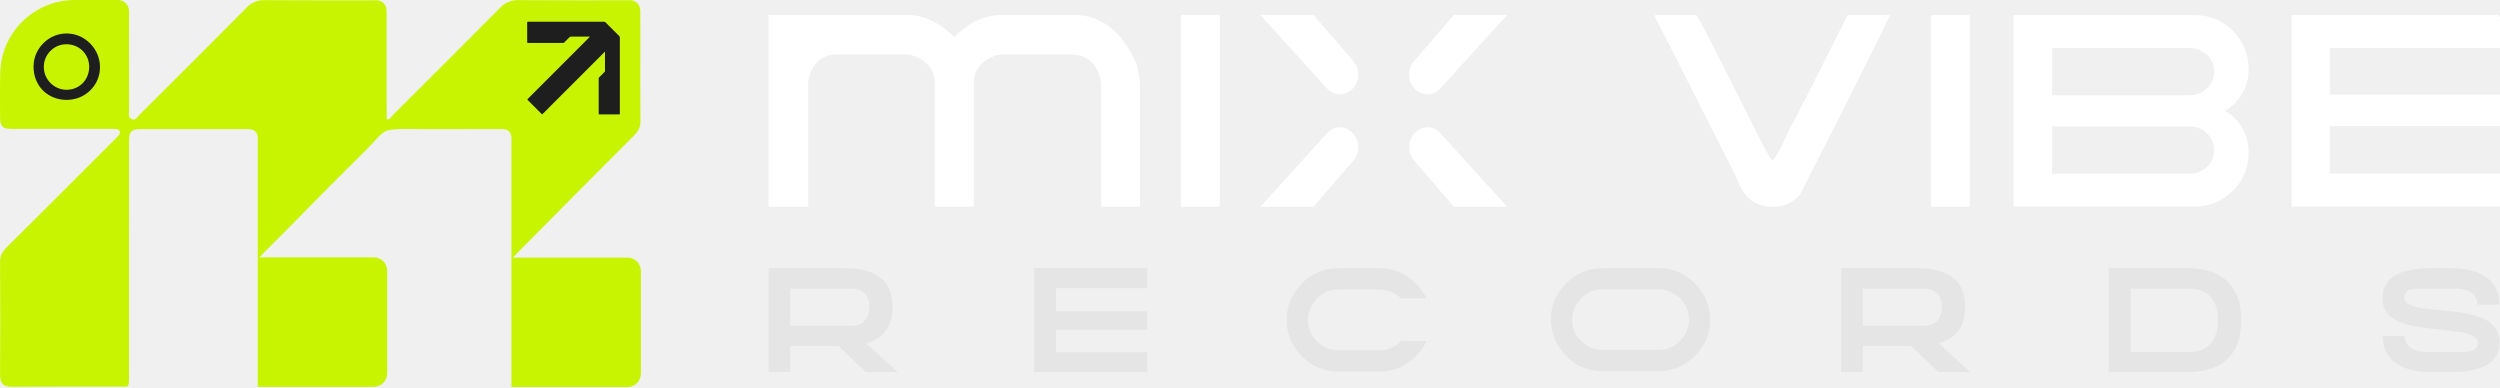
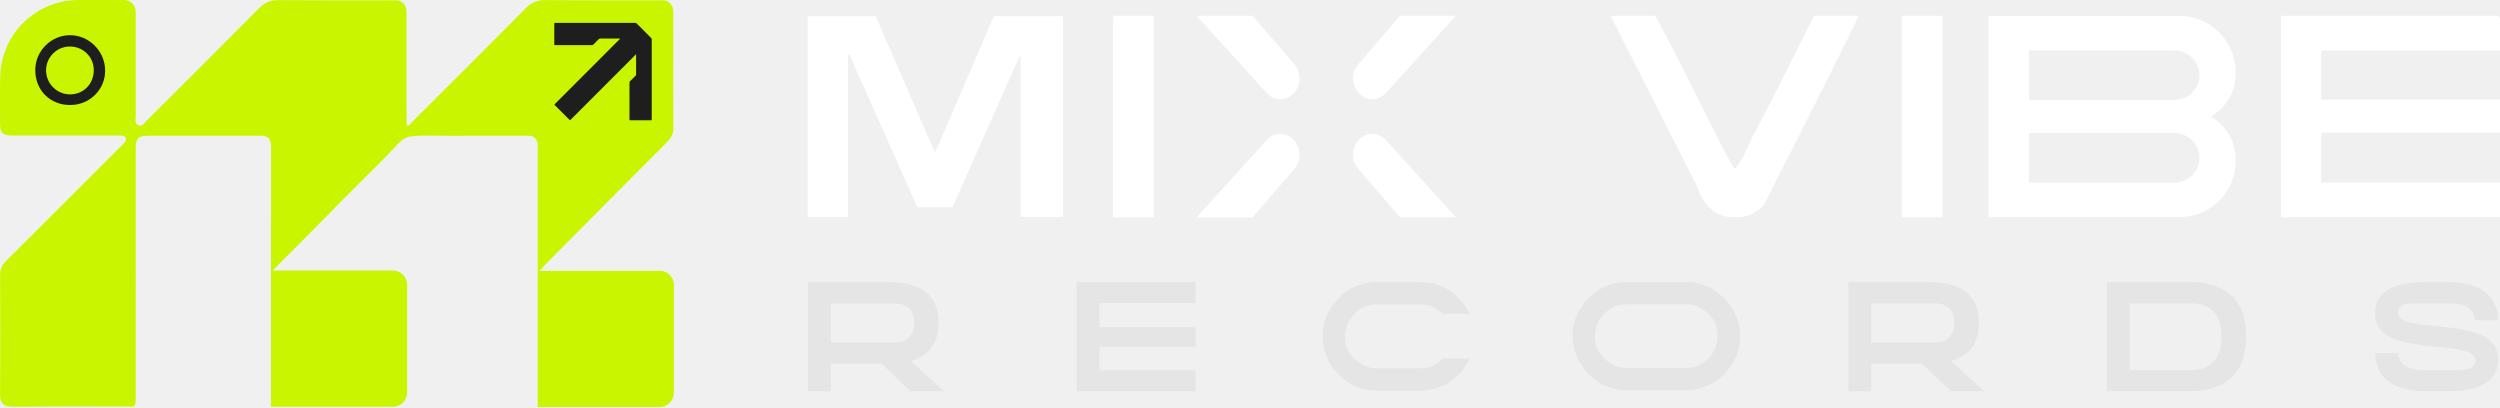
- <svg xmlns="http://www.w3.org/2000/svg" id="Layer_2" viewBox="0 0 1901.02 294.36">
-   <defs>
-     <style>.cls-1{fill:#fff;}.cls-2{fill:#e5e5e5;}.cls-3{fill:#c9f401;}.cls-4{fill:#1e1e1e;}</style>
-   </defs>
+ <svg xmlns="http://www.w3.org/2000/svg" id="Layer_2" viewBox="0 0 1808.02 294.36">
  <g>
-     <path class="cls-3" d="M477.1,195.88h-87.09c2.26-2.35,3.71-3.91,5.19-5.4,29.11-29.33,58.18-58.68,87.38-87.91,3.05-3.06,4.46-6.18,4.42-10.53-.18-18.57-.08-37.15-.08-55.72,0-9.2,.04-18.4-.02-27.6-.03-4.23-1.87-6.9-5.24-8.12-1.69-.61-3.44-.38-5.16-.38-27.63-.02-55.25,.11-82.88-.12-4.79-.04-9.39,1.85-12.77,5.26-27.13,27.38-54.43,54.59-81.75,81.77-1.44,1.43-2.66,3.97-5.02,3.72-.17-18.17-.07-36.34-.07-54.52,0-9.2,.04-18.4-.02-27.6-.03-4.23-1.87-6.9-5.24-8.12-1.69-.61-3.44-.38-5.16-.38-27.63-.02-55.25,.11-82.88-.12-4.79-.04-9.39,1.85-12.77,5.26-27.13,27.38-54.43,54.59-81.75,81.77-1.59,1.58-2.92,4.56-5.83,3.54-3.29-1.15-2.18-4.36-2.19-6.81-.06-25.17-.02-50.34-.05-75.52,0-4.59-3.72-8.32-8.31-8.33-10.9-.03-21.79,0-32.69,0-4.43,0-8.86,.4-13.16,1.43C18.59,7.52,.76,29.42,.15,55.36c-.26,11.28-.11,22.57-.1,33.85,0,7.02,1.87,8.81,9.03,8.81,25,0,50.01,0,75.01,0,1.39,0,2.8-.11,4.16,.07,2.94,.4,3.83,2.45,2.07,4.77-.83,1.1-1.92,2-2.9,2.99-27.62,27.62-55.21,55.28-82.93,82.8C1.45,191.7,.02,194.74,.05,199.13c.18,28.47,.22,56.94,0,85.41-.05,6.95,2.03,9.65,9.36,9.58,27.61-.24,55.21-.12,82.82-.12,4.88,0,5.9,1.03,5.9-6.16,.03-60.24,.01-120.48,.02-180.72,0-7.1,1.84-8.93,8.89-8.94,26.74-.01,53.48,0,80.22,0,.69,0,1.39-.03,2.08,0,4.22,.25,6.37,2.3,6.64,6.41,.09,1.38,.02,2.78,.02,4.17,0,29.23,0,58.18-.03,86.91v66.47c0,.46,0,.93,0,1.39,0,.52,0,1.03,0,1.55v29.08h88.18c5.69,0,10.3-4.61,10.3-10.3v-77.89c0-5.69-4.61-10.3-10.3-10.3h-86.88c2.14-2.24,3.57-3.76,5.01-5.21,21.19-20.79,41.63-42.33,62.76-63.17,7.02-6.93,14.13-13.87,20.8-21.14,3.59-3.72,6.03-6.87,11.55-7.52,8.42-.99,16.83-.43,25.28-.43,18.86,0,37.73-.05,56.59-.05h.9c.69,0,1.39-.03,2.08,0,4.22,.25,6.37,2.3,6.64,6.41,.09,1.38,.02,2.78,.02,4.17,0,29.04,0,58.07,0,87.11v98.48h88.18c5.69,0,10.3-4.61,10.3-10.3v-77.89c0-5.69-4.61-10.3-10.3-10.3Z" />
-     <path class="cls-4" d="M68.64,33.14c-4.77-4.87-11.04-7.6-17.67-7.69-.12,0-.23,0-.34,0-6.58,0-12.84,2.61-17.61,7.35-4.78,4.74-7.45,11-7.51,17.61-.07,7.13,2.45,13.64,7.08,18.32,4.6,4.65,11.02,7.22,18.07,7.23h.04c6.82,0,13.2-2.58,17.97-7.27,4.76-4.68,7.37-10.93,7.37-17.61,0-6.69-2.63-13.06-7.4-17.94Zm-17.76,35.12c-.08,0-.17,0-.25,0-9.4,0-17.16-7.66-17.31-17.07-.07-4.66,1.68-9.05,4.92-12.37,3.22-3.3,7.53-5.13,12.13-5.17h.16c9.65,0,17.25,7.48,17.29,17.03,.04,9.88-7.24,17.44-16.94,17.58Z" />
-     <path class="cls-4" d="M448.48,27.85c-.21,0-.42,0-.64,0-4.55,0-9.1,0-13.65,0-.49,0-.84,.13-1.19,.48-1.28,1.32-2.6,2.59-3.88,3.9-.29,.3-.57,.42-.98,.42-8.85-.01-17.7-.01-26.55,0-.56,0-.72-.13-.72-.71,.02-4.9,.02-9.81,0-14.71,0-.52,.12-.68,.66-.68,19.28,.01,38.57,.01,57.85,0,.44,0,.75,.12,1.06,.43,3.47,3.49,6.96,6.98,10.45,10.46,.31,.31,.44,.62,.44,1.05,0,19.31,0,38.62,0,57.93,0,.46-.11,.58-.58,.58-4.95-.02-9.91-.02-14.86,0-.47,0-.64-.09-.64-.61,.02-8.9,.02-17.8,0-26.7,0-.42,.15-.7,.44-.98,1.33-1.3,2.64-2.62,3.95-3.94,.21-.21,.4-.4,.4-.76-.02-4.83-.01-9.66-.01-14.48,0-.04-.05-.08-.14-.21-.66,.67-1.29,1.34-1.94,1.99-15.07,15.07-30.14,30.14-45.19,45.22-.43,.43-.63,.39-1.04-.02-3.45-3.48-6.92-6.94-10.4-10.39-.37-.36-.39-.55,0-.93,12.73-12.72,25.45-25.45,38.17-38.18,2.9-2.9,5.79-5.8,8.69-8.7,.11-.11,.31-.18,.29-.48Z" />
+     <path d="M477.1,195.88h-87.09c2.26-2.35,3.71-3.91,5.19-5.4,29.11-29.33,58.18-58.68,87.38-87.91,3.05-3.06,4.46-6.18,4.42-10.53-.18-18.57-.08-37.15-.08-55.72,0-9.2,.04-18.4-.02-27.6-.03-4.23-1.87-6.9-5.24-8.12-1.69-.61-3.44-.38-5.16-.38-27.63-.02-55.25,.11-82.88-.12-4.79-.04-9.39,1.85-12.77,5.26-27.13,27.38-54.43,54.59-81.75,81.77-1.44,1.43-2.66,3.97-5.02,3.72-.17-18.17-.07-36.34-.07-54.52,0-9.2,.04-18.4-.02-27.6-.03-4.23-1.87-6.9-5.24-8.12-1.69-.61-3.44-.38-5.16-.38-27.63-.02-55.25,.11-82.88-.12-4.79-.04-9.39,1.85-12.77,5.26-27.13,27.38-54.43,54.59-81.75,81.77-1.59,1.58-2.92,4.56-5.83,3.54-3.29-1.15-2.18-4.36-2.19-6.81-.06-25.17-.02-50.34-.05-75.52,0-4.59-3.72-8.32-8.31-8.33-10.9-.03-21.79,0-32.69,0-4.43,0-8.86,.4-13.16,1.43C18.59,7.52,.76,29.42,.15,55.36c-.26,11.28-.11,22.57-.1,33.85,0,7.02,1.87,8.81,9.03,8.81,25,0,50.01,0,75.01,0,1.39,0,2.8-.11,4.16,.07,2.94,.4,3.83,2.45,2.07,4.77-.83,1.1-1.92,2-2.9,2.99-27.62,27.62-55.21,55.28-82.93,82.8C1.45,191.7,.02,194.74,.05,199.13c.18,28.47,.22,56.94,0,85.41-.05,6.95,2.03,9.65,9.36,9.58,27.61-.24,55.21-.12,82.82-.12,4.88,0,5.9,1.03,5.9-6.16,.03-60.24,.01-120.48,.02-180.72,0-7.1,1.84-8.93,8.89-8.94,26.74-.01,53.48,0,80.22,0,.69,0,1.39-.03,2.08,0,4.22,.25,6.37,2.3,6.64,6.41,.09,1.38,.02,2.78,.02,4.17,0,29.23,0,58.18-.03,86.91v66.47c0,.46,0,.93,0,1.39,0,.52,0,1.03,0,1.55v29.08h88.18c5.69,0,10.3-4.61,10.3-10.3v-77.89c0-5.69-4.61-10.3-10.3-10.3h-86.88c2.14-2.24,3.57-3.76,5.01-5.21,21.19-20.79,41.63-42.33,62.76-63.17,7.02-6.93,14.13-13.87,20.8-21.14,3.59-3.72,6.03-6.87,11.55-7.52,8.42-.99,16.83-.43,25.28-.43,18.86,0,37.73-.05,56.59-.05h.9c.69,0,1.39-.03,2.08,0,4.22,.25,6.37,2.3,6.64,6.41,.09,1.38,.02,2.78,.02,4.17,0,29.04,0,58.07,0,87.11v98.48h88.18c5.69,0,10.3-4.61,10.3-10.3v-77.89c0-5.69-4.61-10.3-10.3-10.3Z" fill="#c9f500" />
+     <path d="M68.64,33.14c-4.77-4.87-11.04-7.6-17.67-7.69-.12,0-.23,0-.34,0-6.58,0-12.84,2.61-17.61,7.35-4.78,4.74-7.45,11-7.51,17.61-.07,7.13,2.45,13.64,7.08,18.32,4.6,4.65,11.02,7.22,18.07,7.23h.04c6.82,0,13.2-2.58,17.97-7.27,4.76-4.68,7.37-10.93,7.37-17.61,0-6.69-2.63-13.06-7.4-17.94Zm-17.76,35.12c-.08,0-.17,0-.25,0-9.4,0-17.16-7.66-17.31-17.07-.07-4.66,1.68-9.05,4.92-12.37,3.22-3.3,7.53-5.13,12.13-5.17h.16c9.65,0,17.25,7.48,17.29,17.03,.04,9.88-7.24,17.44-16.94,17.58Z" fill="#1e1e1e" />
+     <path d="M448.48,27.85c-.21,0-.42,0-.64,0-4.55,0-9.1,0-13.65,0-.49,0-.84,.13-1.19,.48-1.28,1.32-2.6,2.59-3.88,3.9-.29,.3-.57,.42-.98,.42-8.85-.01-17.7-.01-26.55,0-.56,0-.72-.13-.72-.71,.02-4.9,.02-9.81,0-14.71,0-.52,.12-.68,.66-.68,19.28,.01,38.57,.01,57.85,0,.44,0,.75,.12,1.06,.43,3.47,3.49,6.96,6.98,10.45,10.46,.31,.31,.44,.62,.44,1.05,0,19.31,0,38.62,0,57.93,0,.46-.11,.58-.58,.58-4.95-.02-9.91-.02-14.86,0-.47,0-.64-.09-.64-.61,.02-8.9,.02-17.8,0-26.7,0-.42,.15-.7,.44-.98,1.33-1.3,2.64-2.62,3.95-3.94,.21-.21,.4-.4,.4-.76-.02-4.83-.01-9.66-.01-14.48,0-.04-.05-.08-.14-.21-.66,.67-1.29,1.34-1.94,1.99-15.07,15.07-30.14,30.14-45.19,45.22-.43,.43-.63,.39-1.04-.02-3.45-3.48-6.92-6.94-10.4-10.39-.37-.36-.39-.55,0-.93,12.73-12.72,25.45-25.45,38.17-38.18,2.9-2.9,5.79-5.8,8.69-8.7,.11-.11,.31-.18,.29-.48Z" fill="#1e1e1e" />
  </g>
  <g>
-     <path class="cls-2" d="M997.61,231.87c4.92-7.76,11.41-11.7,19.31-11.7h32.33c5.88,0,11.29,2.28,16.1,6.75h19.3c-.93-2.08-2.02-4-3.32-5.79-8.59-11.58-19.31-17.21-32.76-17.21h-30.51c-9.25,0-17.66,2.91-24.95,8.59-9.72,8.78-14.66,18.74-14.66,29.62v2.25c0,6.52,1.91,12.96,5.65,19.1,8.36,12.68,19.83,19.11,34.1,19.11h29.77c6.1,0,11.79-1.13,16.89-3.35,9.22-4.49,15.91-11.19,19.91-19.94h-19.28c-4.9,4.73-10.12,7.03-15.96,7.03h-32.33c-2.11,0-4.38-.35-7.27-1.13-10.11-4.76-15.24-11.9-15.24-21.24v-1.41c0-3.61,1-7.29,2.91-10.67Z" />
-     <path class="cls-2" d="M658.6,261.05c10.63-2.99,20.15-10.18,20.15-27.57,0-27.34-23.6-29.56-37.76-29.56h-56.59v79.07h16.49v-19.94h36.77l20.81,19.94h24.24l-24.14-21.93,.02-.02Zm-11.42-13.38h-46.28v-28.22h46.28c11.18,0,13.95,7.87,13.95,14.06s-2.77,14.17-13.95,14.17Z" />
-     <polygon class="cls-2" points="872.4 219.1 872.4 203.94 786.37 203.94 786.37 283.01 872.4 283.01 872.4 267.83 802.86 267.83 802.86 250.77 872.4 250.77 872.4 236.71 802.86 236.71 802.86 219.1 872.4 219.1" />
-     <path class="cls-2" d="M1400.01,282.99h16.49v-19.94h36.75l20.81,19.94h24.24l-24.14-21.93,.03-.02c10.63-2.99,20.15-10.18,20.15-27.57,0-27.34-23.6-29.56-37.76-29.56h-56.59v79.07Zm16.48-35.33v-28.22h46.28c11.18,0,13.95,7.87,13.95,14.06s-2.77,14.17-13.95,14.17h-46.28v0Z" />
-     <path class="cls-2" d="M1603.49,203.91v79.07h59.02c14.18,0,41.75-3.09,41.75-39.53v-.02c0-36.31-27.58-39.53-41.75-39.53h-59.02Zm83.05,39.54c0,14.5-7.09,24.14-21.49,24.14h-44.96v-48.16h44.96c14.4,0,21.49,9.53,21.49,24.03Z" />
-     <path class="cls-2" d="M1872.87,267.58h-28.01c-14.95,0-16.49-9.85-16.49-12.17h-16.49c0,8.96,3.43,27.57,37.32,27.57h14.17c33.89,0,37.32-14.17,37.32-23.14l-.03,.02c0-33.98-72.42-16.39-72.42-33.77,0-3.87,2.65-6.65,11.18-6.65h28.13c14.95,0,16.39,9.74,16.39,12.17h16.62c0-9.08-3.43-27.69-37.43-27.69h-14.06c-34,0-37.43,14.17-37.43,23.25,0,33.22,72.53,16.05,72.53,33.77,0,3.77-2.76,6.65-11.29,6.65Z" />
-     <path class="cls-2" d="M1261.48,203.94h-43.23c-7.57,0-15.02,2.34-22.11,6.94-11.21,8.91-16.89,19.74-16.89,32.21,0,4.96,1.19,10.28,3.6,16.19,8.09,15.24,20.32,22.96,36.39,22.96l-.02,.02h41.27c9.46,0,17.73-2.76,24.61-8.18,10.21-8.47,15.39-18.97,15.39-31.26,0-6.51-1.93-13.16-5.87-20.23-8.74-12.36-19.89-18.64-33.14-18.64Zm20.54,49.11c-4.75,8.62-11.65,12.99-20.54,12.99h-43.23c-3.14,0-6.19-.61-9.14-1.87-9.08-4.92-13.69-12.01-13.69-21.1,0-3.83,1.12-7.78,3.34-11.78,4.92-7.43,11.29-11.19,18.94-11.19l-.02-.02h44.35c2.34,0,5.05,.57,8.13,1.72,9.39,4.76,14.15,11.93,14.15,21.27,0,3.43-.77,6.78-2.3,9.98Z" />
-     <path class="cls-1" d="M837.31,66.15v90c0,.69,.42,1.04,1.25,1.04h27.5c.56,0,.83-.35,.83-1.04V65.73c0-4.03-.83-9.65-2.5-16.88-10.97-25-26.94-37.5-47.91-37.5h-55c-12.64,0-24.58,5.62-35.83,16.87-11.25-11.25-23.19-16.87-35.83-16.87h-54.79c-7.22,0-9.56,.07-14.27,0h-36.35V156.15c0,.69,.35,1.04,1.04,1.04h28.12c.7,0,1.04-.35,1.04-1.04V60.94c2.92-13.05,10.42-19.58,22.5-19.58h51.66c1.39,0,2.99,.21,4.79,.62,11.53,4.03,17.29,11.18,17.29,21.46v92.71c0,.69,.35,1.04,1.04,1.04h27.5c.7,0,1.04-.35,1.04-1.04V63.44c0-10.28,5.76-17.43,17.29-21.46,1.94-.42,3.54-.62,4.79-.62h51.87c15.01,0,22.91,11.59,22.91,24.79Z" />
-     <path class="cls-1" d="M899,157.19h27.29c.83,0,1.25-.35,1.25-1.04V12.4c0-.69-.42-1.04-1.25-1.04h-27.29c-.42,0-.76,.35-1.04,1.04V156.15c0,.69,.35,1.04,1.04,1.04Z" />
-     <path class="cls-1" d="M1404.96,11.36c-27.36,54.72-41.88,83.19-43.54,85.41-7.36,16.67-12.01,25-13.96,25,0-.42-.21-.62-.62-.62-.83-.42-6.53-11.18-17.08-32.29-25.55-51.25-38.89-77.08-40-77.5h-30.62l-1.04,.62,61.87,122.08c5.28,15.42,14.24,23.12,26.87,23.12h2.29c7.08,0,13.54-2.92,19.37-8.75,39.31-77.22,62.22-122.91,68.75-137.08h-32.29Z" />
-     <path class="cls-1" d="M1496.63,157.19c.83,0,1.25-.35,1.25-1.04V12.4c0-.69-.42-1.04-1.25-1.04h-27.29c-.42,0-.76,.35-1.04,1.04V156.15c0,.69,.35,1.04,1.04,1.04h27.29Z" />
-     <path class="cls-1" d="M1095.14,101.17c-5.47-6.03-14.38-5.78-19.73,.39-.06,.07-.13,.15-.19,.22-4.96,5.59-4.79,14.54,.09,20.23h-.03l30.26,35.17h40.43l-50.84-56.01Z" />
-     <path class="cls-1" d="M1028.95,66.97c.06-.07,.13-.15,.2-.22h0c5-5.63,4.85-14.63-.08-20.34l-30.08-34.84-.19-.22h-40.43l50.81,55.99c5.49,6.05,14.42,5.81,19.77-.36Z" />
-     <path class="cls-1" d="M1075.18,66.77c.06,.07,.13,.15,.19,.22,5.34,6.17,14.26,6.42,19.73,.39h.03l50.84-56.01h-40.43l-30.26,35.17c-4.88,5.68-5.05,14.63-.09,20.23Z" />
-     <path class="cls-1" d="M958.37,157.2h40.43l30.28-35.05c4.92-5.71,5.08-14.71,.08-20.34-.06-.07-.13-.15-.2-.22-5.36-6.17-14.28-6.41-19.77-.36h0s-50.81,55.97-50.81,55.97Z" />
-     <path class="cls-1" d="M1691.99,84.28c5.41-3.19,9.74-7.52,13-13,3.26-5.48,4.89-11.75,4.89-18.83,0-5.68-1.08-11.02-3.22-16.02-2.15-4.99-5.06-9.33-8.74-13-3.68-3.67-8.01-6.59-13-8.74-4.99-2.15-10.33-3.22-16.02-3.22h-137.78V157.08h137.78c5.69,0,11.03-1.07,16.02-3.22,4.99-2.15,9.33-5.06,13-8.74,3.67-3.67,6.59-8.01,8.74-13,2.15-4.99,3.22-10.33,3.22-16.02,0-7.07-1.63-13.35-4.89-18.83-3.26-5.48-7.59-9.81-13-13Zm-9.78,37.03c-.97,2.22-2.29,4.09-3.95,5.62-1.66,1.53-3.64,2.78-5.93,3.74-2.29,.97-4.82,1.46-7.59,1.46h-104.35v-35.99h104.35c2.77,0,5.3,.45,7.59,1.35,2.29,.9,4.26,2.18,5.93,3.85,1.66,1.66,2.98,3.57,3.95,5.72,.97,2.15,1.46,4.54,1.46,7.18,0,2.5-.49,4.86-1.46,7.07Zm0-59.91c-.97,2.22-2.29,4.16-3.95,5.82-1.66,1.66-3.64,2.95-5.93,3.85-2.29,.9-4.82,1.35-7.59,1.35h-104.35V36.43h104.35c2.77,0,5.3,.49,7.59,1.46,2.29,.97,4.26,2.22,5.93,3.74,1.66,1.53,2.98,3.4,3.95,5.62,.97,2.22,1.46,4.58,1.46,7.07s-.49,4.86-1.46,7.07Z" />
-     <path class="cls-1" d="M1901.02,36.43V13.76c0-1.33-1.08-2.4-2.4-2.4h-156.08V157.08h158.48v-25.08h-129.37v-36.15h129.37v-23.87h-129.37V36.43h129.37Z" />
+     <path d="M975.75,231.87c4.92-7.76,11.41-11.7,19.31-11.7h32.33c5.88,0,11.29,2.28,16.1,6.75h19.3c-.93-2.08-2.02-4-3.32-5.79-8.59-11.58-19.31-17.21-32.76-17.21h-30.51c-9.25,0-17.66,2.91-24.95,8.59-9.72,8.78-14.66,18.74-14.66,29.62v2.25c0,6.52,1.91,12.96,5.65,19.1,8.36,12.68,19.83,19.11,34.1,19.11h29.77c6.1,0,11.79-1.13,16.89-3.35,9.22-4.49,15.91-11.19,19.91-19.94h-19.28c-4.9,4.73-10.12,7.03-15.96,7.03h-32.33c-2.11,0-4.38-.35-7.27-1.13-10.11-4.76-15.24-11.9-15.24-21.24v-1.41c0-3.61,1-7.29,2.91-10.67Z" fill="#e5e5e5" />
+     <path d="M658.6,261.05c10.63-2.99,20.15-10.18,20.15-27.57,0-27.34-23.6-29.56-37.76-29.56h-56.59v79.07h16.49v-19.94h36.77l20.81,19.94h24.24l-24.14-21.93,.02-.02Zm-11.42-13.38h-46.28v-28.22h46.28c11.18,0,13.95,7.87,13.95,14.06s-2.77,14.17-13.95,14.17Z" fill="#e5e5e5" />
+     <polygon points="864.68 219.1 864.68 203.94 778.64 203.94 778.64 283.01 864.68 283.01 864.68 267.83 795.14 267.83 795.14 250.77 864.68 250.77 864.68 236.71 795.14 236.71 795.14 219.1 864.68 219.1" fill="#e5e5e5" />
+     <path d="M1336.8,282.99h16.49v-19.94h36.75l20.81,19.94h24.24l-24.14-21.93,.03-.02c10.63-2.99,20.15-10.18,20.15-27.57,0-27.34-23.6-29.56-37.76-29.56h-56.59v79.07Zm16.48-35.33v-28.22h46.28c11.18,0,13.95,7.87,13.95,14.06s-2.77,14.17-13.95,14.17h-46.28v0Z" fill="#e5e5e5" />
+     <path d="M1523.67,203.91v79.07h59.02c14.18,0,41.75-3.09,41.75-39.53v-.02c0-36.31-27.58-39.53-41.75-39.53h-59.02Zm83.05,39.54c0,14.5-7.09,24.14-21.49,24.14h-44.96v-48.16h44.96c14.4,0,21.49,9.53,21.49,24.03Z" fill="#e5e5e5" />
+     <path d="M1778.87,267.58h-28.01c-14.95,0-16.49-9.85-16.49-12.17h-16.49c0,8.96,3.43,27.57,37.32,27.57h14.17c33.89,0,37.32-14.17,37.32-23.14l-.03,.02c0-33.98-72.42-16.39-72.42-33.77,0-3.87,2.65-6.65,11.18-6.65h28.13c14.95,0,16.39,9.74,16.39,12.17h16.62c0-9.08-3.43-27.69-37.43-27.69h-14.06c-34,0-37.43,14.17-37.43,23.25,0,33.22,72.53,16.05,72.53,33.77,0,3.77-2.76,6.65-11.29,6.65Z" fill="#e5e5e5" />
+     <path d="M1219.47,203.94h-43.23c-7.57,0-15.02,2.34-22.11,6.94-11.21,8.91-16.89,19.74-16.89,32.21,0,4.96,1.19,10.28,3.6,16.19,8.09,15.24,20.32,22.96,36.39,22.96l-.02,.02h41.27c9.46,0,17.73-2.76,24.61-8.18,10.21-8.47,15.39-18.97,15.39-31.26,0-6.51-1.93-13.16-5.87-20.23-8.74-12.36-19.89-18.64-33.14-18.64Zm20.54,49.11c-4.75,8.62-11.65,12.99-20.54,12.99h-43.23c-3.14,0-6.19-.61-9.14-1.87-9.08-4.92-13.69-12.01-13.69-21.1,0-3.83,1.12-7.78,3.34-11.78,4.92-7.43,11.29-11.19,18.94-11.19l-.02-.02h44.35c2.34,0,5.05,.57,8.13,1.72,9.39,4.76,14.15,11.93,14.15,21.27,0,3.43-.77,6.78-2.3,9.98Z" fill="#e5e5e5" />
+     <g>
+       <path d="M806,157.19h27.29c.83,0,1.25-.35,1.25-1.04V12.41c0-.69-.42-1.04-1.25-1.04h-27.29c-.42,0-.76,.35-1.04,1.04V156.15c0,.69,.35,1.04,1.04,1.04Z" fill="#fff" />
+       <path d="M1311.96,11.37c-27.36,54.72-41.88,83.19-43.54,85.41-7.36,16.67-12.01,25-13.96,25,0-.42-.21-.62-.62-.62-.83-.42-6.53-11.18-17.08-32.29-25.55-51.25-38.89-77.08-40-77.5h-30.62l-1.04,.62,61.87,122.08c5.28,15.42,14.24,23.12,26.87,23.12h2.29c7.08,0,13.54-2.92,19.37-8.75,39.31-77.22,62.22-122.91,68.75-137.08h-32.29Z" fill="#fff" />
+       <path d="M1403.63,157.19c.83,0,1.25-.35,1.25-1.04V12.41c0-.69-.42-1.04-1.25-1.04h-27.29c-.42,0-.76,.35-1.04,1.04V156.15c0,.69,.35,1.04,1.04,1.04h27.29Z" fill="#fff" />
+       <g>
+         <path d="M1002.14,101.18c-5.47-6.03-14.38-5.78-19.73,.39-.06,.07-.13,.15-.19,.22-4.96,5.59-4.79,14.54,.09,20.23h-.03l30.26,35.17h40.43l-50.84-56.01Z" fill="#fff" />
+         <path d="M935.95,66.98c.06-.07,.13-.15,.2-.22h0c5-5.63,4.85-14.63-.08-20.34l-30.08-34.84-.19-.22h-40.43l50.81,55.99c5.49,6.05,14.42,5.81,19.77-.36Z" fill="#fff" />
+         <path d="M982.18,66.77c.06,.07,.13,.15,.19,.22,5.34,6.17,14.26,6.42,19.73,.39h.03l50.84-56.01h-40.43l-30.26,35.17c-4.88,5.68-5.05,14.63-.09,20.23Z" fill="#fff" />
+         <path d="M865.37,157.21h40.43l30.28-35.05c4.92-5.71,5.08-14.71,.08-20.34-.06-.07-.13-.15-.2-.22-5.36-6.17-14.28-6.41-19.77-.36h0s-50.81,55.97-50.81,55.97Z" fill="#fff" />
+       </g>
+       <path d="M1598.99,84.28c5.41-3.19,9.74-7.52,13-13,3.26-5.48,4.89-11.75,4.89-18.83,0-5.68-1.08-11.02-3.22-16.02-2.15-4.99-5.06-9.33-8.74-13-3.68-3.67-8.01-6.59-13-8.74-4.99-2.15-10.33-3.22-16.02-3.22h-137.78V157.09h137.78c5.69,0,11.03-1.07,16.02-3.22,4.99-2.15,9.33-5.06,13-8.74,3.67-3.67,6.59-8.01,8.74-13,2.15-4.99,3.22-10.33,3.22-16.02,0-7.07-1.63-13.35-4.89-18.83-3.26-5.48-7.59-9.81-13-13Zm-9.78,37.03c-.97,2.22-2.29,4.09-3.95,5.62-1.66,1.53-3.64,2.78-5.93,3.74-2.29,.97-4.82,1.46-7.59,1.46h-104.35v-35.99h104.35c2.77,0,5.3,.45,7.59,1.35,2.29,.9,4.26,2.18,5.93,3.85,1.66,1.66,2.98,3.57,3.95,5.72,.97,2.15,1.46,4.54,1.46,7.18,0,2.5-.49,4.86-1.46,7.07Zm0-59.91c-.97,2.22-2.29,4.16-3.95,5.82-1.66,1.66-3.64,2.95-5.93,3.85-2.29,.9-4.82,1.35-7.59,1.35h-104.35V36.44h104.35c2.77,0,5.3,.49,7.59,1.46,2.29,.97,4.26,2.22,5.93,3.74,1.66,1.53,2.98,3.4,3.95,5.62,.97,2.22,1.46,4.58,1.46,7.07s-.49,4.86-1.46,7.07Z" fill="#fff" />
+       <path d="M1808.02,36.49V13.82c0-1.33-1.08-2.4-2.4-2.4h-156.08V157.14h158.48v-25.08h-129.37v-36.15h129.37v-23.87h-129.37V36.49h129.37Z" fill="#fff" />
+       <path d="M768.73,156.86h-30.57V41.11h-.97l-48.37,108.75h-25.35l-49.15-110.29h-.97v117.29h-29.22V11.7h49.15l42.57,97.91h.77l42.18-97.91h49.92V156.86Z" fill="#fff" />
+     </g>
  </g>
</svg>
